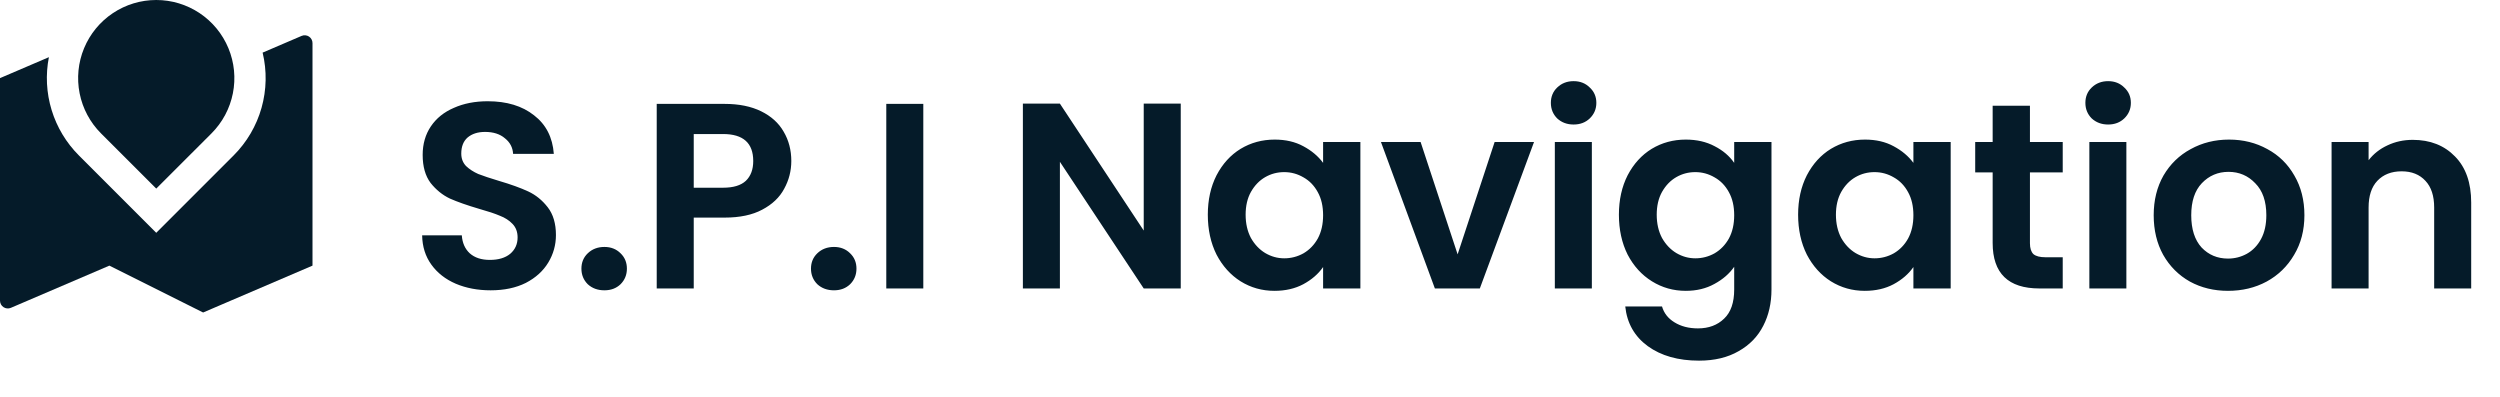
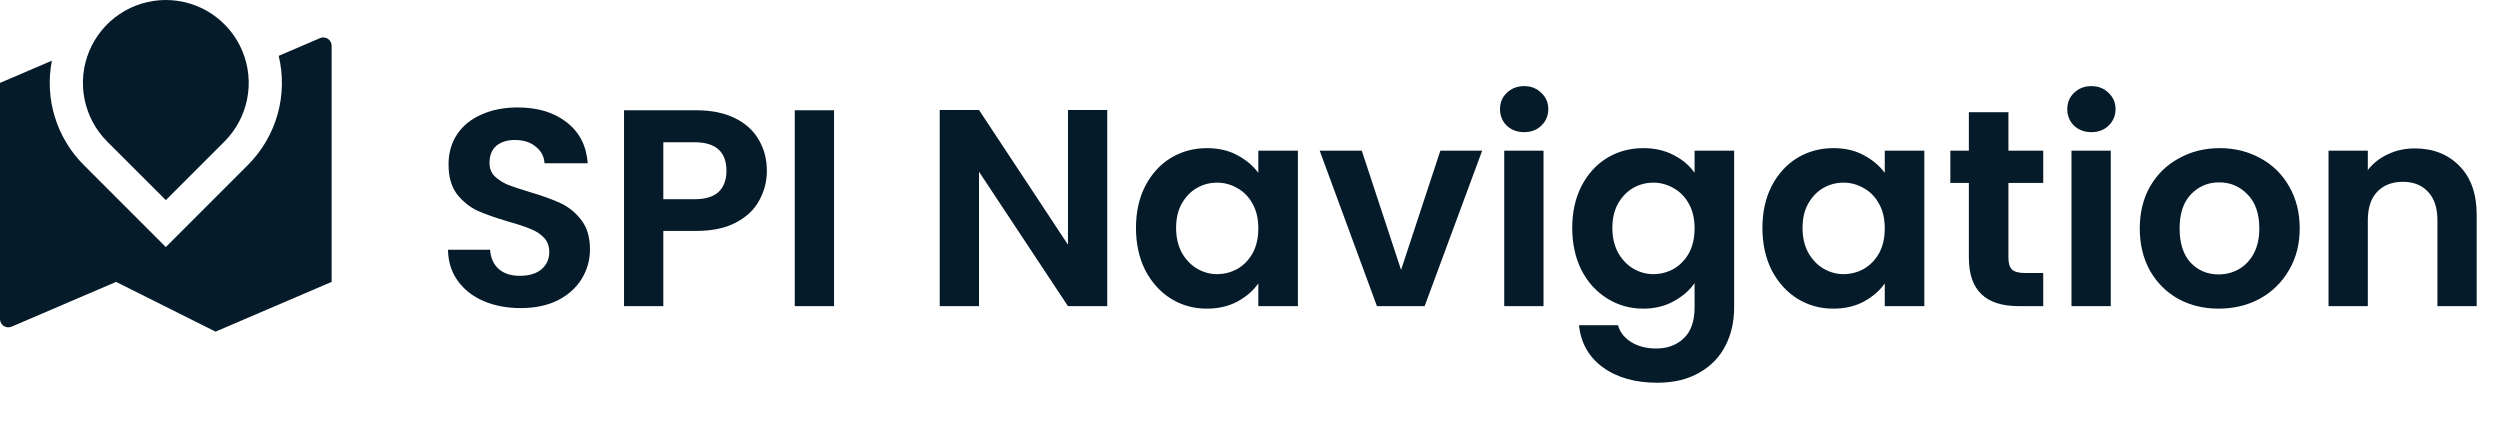
- <svg xmlns="http://www.w3.org/2000/svg" width="208" height="33" viewBox="0 0 208 33" fill="none">
-   <g filter="url(#filter0_b_3_147)">
-     <path d="M40.82 24.154C39.749 24.154 38.781 23.971 37.916 23.604C37.065 23.237 36.391 22.709 35.892 22.02C35.393 21.331 35.137 20.517 35.122 19.578H38.422C38.466 20.209 38.686 20.707 39.082 21.074C39.493 21.441 40.05 21.624 40.754 21.624C41.473 21.624 42.037 21.455 42.448 21.118C42.859 20.766 43.064 20.311 43.064 19.754C43.064 19.299 42.925 18.925 42.646 18.632C42.367 18.339 42.015 18.111 41.59 17.95C41.179 17.774 40.607 17.583 39.874 17.378C38.877 17.085 38.063 16.799 37.432 16.52C36.816 16.227 36.281 15.794 35.826 15.222C35.386 14.635 35.166 13.858 35.166 12.89C35.166 11.981 35.393 11.189 35.848 10.514C36.303 9.839 36.941 9.326 37.762 8.974C38.583 8.607 39.522 8.424 40.578 8.424C42.162 8.424 43.445 8.813 44.428 9.59C45.425 10.353 45.975 11.423 46.078 12.802H42.69C42.661 12.274 42.433 11.841 42.008 11.504C41.597 11.152 41.047 10.976 40.358 10.976C39.757 10.976 39.273 11.13 38.906 11.438C38.554 11.746 38.378 12.193 38.378 12.78C38.378 13.191 38.51 13.535 38.774 13.814C39.053 14.078 39.39 14.298 39.786 14.474C40.197 14.635 40.769 14.826 41.502 15.046C42.499 15.339 43.313 15.633 43.944 15.926C44.575 16.219 45.117 16.659 45.572 17.246C46.027 17.833 46.254 18.603 46.254 19.556C46.254 20.377 46.041 21.14 45.616 21.844C45.191 22.548 44.567 23.113 43.746 23.538C42.925 23.949 41.949 24.154 40.82 24.154ZM50.288 24.154C49.731 24.154 49.269 23.985 48.902 23.648C48.55 23.296 48.374 22.863 48.374 22.35C48.374 21.837 48.55 21.411 48.902 21.074C49.269 20.722 49.731 20.546 50.288 20.546C50.831 20.546 51.278 20.722 51.63 21.074C51.982 21.411 52.158 21.837 52.158 22.35C52.158 22.863 51.982 23.296 51.63 23.648C51.278 23.985 50.831 24.154 50.288 24.154ZM65.837 13.396C65.837 14.217 65.639 14.987 65.243 15.706C64.862 16.425 64.253 17.004 63.417 17.444C62.596 17.884 61.554 18.104 60.293 18.104H57.719V24H54.639V8.644H60.293C61.481 8.644 62.493 8.849 63.329 9.26C64.165 9.671 64.788 10.235 65.199 10.954C65.624 11.673 65.837 12.487 65.837 13.396ZM60.161 15.618C61.012 15.618 61.642 15.427 62.053 15.046C62.464 14.65 62.669 14.1 62.669 13.396C62.669 11.9 61.833 11.152 60.161 11.152H57.719V15.618H60.161ZM69.388 24.154C68.831 24.154 68.368 23.985 68.002 23.648C67.65 23.296 67.474 22.863 67.474 22.35C67.474 21.837 67.65 21.411 68.002 21.074C68.368 20.722 68.831 20.546 69.388 20.546C69.93 20.546 70.378 20.722 70.73 21.074C71.082 21.411 71.258 21.837 71.258 22.35C71.258 22.863 71.082 23.296 70.73 23.648C70.378 23.985 69.93 24.154 69.388 24.154ZM76.819 8.644V24H73.739V8.644H76.819ZM98.238 24H95.158L88.184 13.462V24H85.104V8.622H88.184L95.158 19.182V8.622H98.238V24ZM100.49 17.862C100.49 16.63 100.732 15.537 101.216 14.584C101.714 13.631 102.382 12.897 103.218 12.384C104.068 11.871 105.014 11.614 106.056 11.614C106.965 11.614 107.757 11.797 108.432 12.164C109.121 12.531 109.671 12.993 110.082 13.55V11.812H113.184V24H110.082V22.218C109.686 22.79 109.136 23.267 108.432 23.648C107.742 24.015 106.943 24.198 106.034 24.198C105.007 24.198 104.068 23.934 103.218 23.406C102.382 22.878 101.714 22.137 101.216 21.184C100.732 20.216 100.49 19.109 100.49 17.862ZM110.082 17.906C110.082 17.158 109.935 16.52 109.642 15.992C109.348 15.449 108.952 15.039 108.454 14.76C107.955 14.467 107.42 14.32 106.848 14.32C106.276 14.32 105.748 14.459 105.264 14.738C104.78 15.017 104.384 15.427 104.076 15.97C103.782 16.498 103.636 17.129 103.636 17.862C103.636 18.595 103.782 19.241 104.076 19.798C104.384 20.341 104.78 20.759 105.264 21.052C105.762 21.345 106.29 21.492 106.848 21.492C107.42 21.492 107.955 21.353 108.454 21.074C108.952 20.781 109.348 20.37 109.642 19.842C109.935 19.299 110.082 18.654 110.082 17.906ZM121.274 21.162L124.354 11.812H127.632L123.122 24H119.382L114.894 11.812H118.194L121.274 21.162ZM130.924 10.36C130.381 10.36 129.926 10.191 129.56 9.854C129.208 9.502 129.032 9.069 129.032 8.556C129.032 8.043 129.208 7.617 129.56 7.28C129.926 6.928 130.381 6.752 130.924 6.752C131.466 6.752 131.914 6.928 132.266 7.28C132.632 7.617 132.816 8.043 132.816 8.556C132.816 9.069 132.632 9.502 132.266 9.854C131.914 10.191 131.466 10.36 130.924 10.36ZM132.442 11.812V24H129.362V11.812H132.442ZM140.259 11.614C141.168 11.614 141.967 11.797 142.657 12.164C143.346 12.516 143.889 12.978 144.285 13.55V11.812H147.387V24.088C147.387 25.217 147.159 26.222 146.705 27.102C146.25 27.997 145.568 28.701 144.659 29.214C143.749 29.742 142.649 30.006 141.359 30.006C139.628 30.006 138.205 29.603 137.091 28.796C135.991 27.989 135.367 26.889 135.221 25.496H138.279C138.44 26.053 138.785 26.493 139.313 26.816C139.855 27.153 140.508 27.322 141.271 27.322C142.165 27.322 142.891 27.051 143.449 26.508C144.006 25.98 144.285 25.173 144.285 24.088V22.196C143.889 22.768 143.339 23.245 142.635 23.626C141.945 24.007 141.153 24.198 140.259 24.198C139.232 24.198 138.293 23.934 137.443 23.406C136.592 22.878 135.917 22.137 135.419 21.184C134.935 20.216 134.693 19.109 134.693 17.862C134.693 16.63 134.935 15.537 135.419 14.584C135.917 13.631 136.585 12.897 137.421 12.384C138.271 11.871 139.217 11.614 140.259 11.614ZM144.285 17.906C144.285 17.158 144.138 16.52 143.845 15.992C143.551 15.449 143.155 15.039 142.657 14.76C142.158 14.467 141.623 14.32 141.051 14.32C140.479 14.32 139.951 14.459 139.467 14.738C138.983 15.017 138.587 15.427 138.279 15.97C137.985 16.498 137.839 17.129 137.839 17.862C137.839 18.595 137.985 19.241 138.279 19.798C138.587 20.341 138.983 20.759 139.467 21.052C139.965 21.345 140.493 21.492 141.051 21.492C141.623 21.492 142.158 21.353 142.657 21.074C143.155 20.781 143.551 20.37 143.845 19.842C144.138 19.299 144.285 18.654 144.285 17.906ZM149.603 17.862C149.603 16.63 149.845 15.537 150.329 14.584C150.828 13.631 151.495 12.897 152.331 12.384C153.182 11.871 154.128 11.614 155.169 11.614C156.078 11.614 156.87 11.797 157.545 12.164C158.234 12.531 158.784 12.993 159.195 13.55V11.812H162.297V24H159.195V22.218C158.799 22.79 158.249 23.267 157.545 23.648C156.856 24.015 156.056 24.198 155.147 24.198C154.12 24.198 153.182 23.934 152.331 23.406C151.495 22.878 150.828 22.137 150.329 21.184C149.845 20.216 149.603 19.109 149.603 17.862ZM159.195 17.906C159.195 17.158 159.048 16.52 158.755 15.992C158.462 15.449 158.066 15.039 157.567 14.76C157.068 14.467 156.533 14.32 155.961 14.32C155.389 14.32 154.861 14.459 154.377 14.738C153.893 15.017 153.497 15.427 153.189 15.97C152.896 16.498 152.749 17.129 152.749 17.862C152.749 18.595 152.896 19.241 153.189 19.798C153.497 20.341 153.893 20.759 154.377 21.052C154.876 21.345 155.404 21.492 155.961 21.492C156.533 21.492 157.068 21.353 157.567 21.074C158.066 20.781 158.462 20.37 158.755 19.842C159.048 19.299 159.195 18.654 159.195 17.906ZM168.891 14.342V20.238C168.891 20.649 168.986 20.949 169.177 21.14C169.382 21.316 169.72 21.404 170.189 21.404H171.619V24H169.683C167.087 24 165.789 22.739 165.789 20.216V14.342H164.337V11.812H165.789V8.798H168.891V11.812H171.619V14.342H168.891ZM175.396 10.36C174.854 10.36 174.399 10.191 174.032 9.854C173.68 9.502 173.504 9.069 173.504 8.556C173.504 8.043 173.68 7.617 174.032 7.28C174.399 6.928 174.854 6.752 175.396 6.752C175.939 6.752 176.386 6.928 176.738 7.28C177.105 7.617 177.288 8.043 177.288 8.556C177.288 9.069 177.105 9.502 176.738 9.854C176.386 10.191 175.939 10.36 175.396 10.36ZM176.914 11.812V24H173.834V11.812H176.914ZM185.369 24.198C184.196 24.198 183.14 23.941 182.201 23.428C181.263 22.9 180.522 22.159 179.979 21.206C179.451 20.253 179.187 19.153 179.187 17.906C179.187 16.659 179.459 15.559 180.001 14.606C180.559 13.653 181.314 12.919 182.267 12.406C183.221 11.878 184.284 11.614 185.457 11.614C186.631 11.614 187.694 11.878 188.647 12.406C189.601 12.919 190.349 13.653 190.891 14.606C191.449 15.559 191.727 16.659 191.727 17.906C191.727 19.153 191.441 20.253 190.869 21.206C190.312 22.159 189.549 22.9 188.581 23.428C187.628 23.941 186.557 24.198 185.369 24.198ZM185.369 21.514C185.927 21.514 186.447 21.382 186.931 21.118C187.43 20.839 187.826 20.429 188.119 19.886C188.413 19.343 188.559 18.683 188.559 17.906C188.559 16.747 188.251 15.86 187.635 15.244C187.034 14.613 186.293 14.298 185.413 14.298C184.533 14.298 183.793 14.613 183.191 15.244C182.605 15.86 182.311 16.747 182.311 17.906C182.311 19.065 182.597 19.959 183.169 20.59C183.756 21.206 184.489 21.514 185.369 21.514ZM200.741 11.636C202.193 11.636 203.366 12.098 204.261 13.022C205.155 13.931 205.603 15.207 205.603 16.85V24H202.523V17.268C202.523 16.3 202.281 15.559 201.797 15.046C201.313 14.518 200.653 14.254 199.817 14.254C198.966 14.254 198.291 14.518 197.793 15.046C197.309 15.559 197.067 16.3 197.067 17.268V24H193.987V11.812H197.067V13.33C197.477 12.802 197.998 12.391 198.629 12.098C199.274 11.79 199.978 11.636 200.741 11.636Z" fill="#051B29" />
+ <svg xmlns="http://www.w3.org/2000/svg" width="196" height="33" viewBox="0 0 196 33" fill="none">
+   <g filter="url(#filter0_b_156_1621)">
+     <path d="M40.82 24.154C39.749 24.154 38.781 23.971 37.916 23.604C37.065 23.237 36.391 22.709 35.892 22.02C35.393 21.331 35.137 20.517 35.122 19.578H38.422C38.466 20.209 38.686 20.707 39.082 21.074C39.493 21.441 40.05 21.624 40.754 21.624C41.473 21.624 42.037 21.455 42.448 21.118C42.859 20.766 43.064 20.311 43.064 19.754C43.064 19.299 42.925 18.925 42.646 18.632C42.367 18.339 42.015 18.111 41.59 17.95C41.179 17.774 40.607 17.583 39.874 17.378C38.877 17.085 38.063 16.799 37.432 16.52C36.816 16.227 36.281 15.794 35.826 15.222C35.386 14.635 35.166 13.858 35.166 12.89C35.166 11.981 35.393 11.189 35.848 10.514C36.303 9.839 36.941 9.326 37.762 8.974C38.583 8.607 39.522 8.424 40.578 8.424C42.162 8.424 43.445 8.813 44.428 9.59C45.425 10.353 45.975 11.423 46.078 12.802H42.69C42.661 12.274 42.433 11.841 42.008 11.504C41.597 11.152 41.047 10.976 40.358 10.976C39.757 10.976 39.273 11.13 38.906 11.438C38.554 11.746 38.378 12.193 38.378 12.78C38.378 13.191 38.51 13.535 38.774 13.814C39.053 14.078 39.39 14.298 39.786 14.474C40.197 14.635 40.769 14.826 41.502 15.046C42.499 15.339 43.313 15.633 43.944 15.926C44.575 16.219 45.117 16.659 45.572 17.246C46.027 17.833 46.254 18.603 46.254 19.556C46.254 20.377 46.041 21.14 45.616 21.844C45.191 22.548 44.567 23.113 43.746 23.538C42.925 23.949 41.949 24.154 40.82 24.154ZM60.122 13.396C60.122 14.217 59.924 14.987 59.528 15.706C59.147 16.425 58.538 17.004 57.702 17.444C56.881 17.884 55.84 18.104 54.578 18.104H52.004V24H48.924V8.644H54.578C55.766 8.644 56.778 8.849 57.614 9.26C58.45 9.671 59.074 10.235 59.484 10.954C59.91 11.673 60.122 12.487 60.122 13.396ZM54.446 15.618C55.297 15.618 55.928 15.427 56.338 15.046C56.749 14.65 56.954 14.1 56.954 13.396C56.954 11.9 56.118 11.152 54.446 11.152H52.004V15.618H54.446ZM65.389 8.644V24H62.309V8.644H65.389ZM86.808 24H83.728L76.754 13.462V24H73.674V8.622H76.754L83.728 19.182V8.622H86.808V24ZM89.06 17.862C89.06 16.63 89.302 15.537 89.786 14.584C90.285 13.631 90.952 12.897 91.788 12.384C92.639 11.871 93.585 11.614 94.626 11.614C95.535 11.614 96.327 11.797 97.002 12.164C97.691 12.531 98.241 12.993 98.652 13.55V11.812H101.754V24H98.652V22.218C98.256 22.79 97.706 23.267 97.002 23.648C96.313 24.015 95.513 24.198 94.604 24.198C93.577 24.198 92.639 23.934 91.788 23.406C90.952 22.878 90.285 22.137 89.786 21.184C89.302 20.216 89.06 19.109 89.06 17.862ZM98.652 17.906C98.652 17.158 98.505 16.52 98.212 15.992C97.919 15.449 97.523 15.039 97.024 14.76C96.525 14.467 95.99 14.32 95.418 14.32C94.846 14.32 94.318 14.459 93.834 14.738C93.35 15.017 92.954 15.427 92.646 15.97C92.353 16.498 92.206 17.129 92.206 17.862C92.206 18.595 92.353 19.241 92.646 19.798C92.954 20.341 93.35 20.759 93.834 21.052C94.333 21.345 94.861 21.492 95.418 21.492C95.99 21.492 96.525 21.353 97.024 21.074C97.523 20.781 97.919 20.37 98.212 19.842C98.505 19.299 98.652 18.654 98.652 17.906ZM109.844 21.162L112.924 11.812H116.202L111.692 24H107.952L103.464 11.812H106.764L109.844 21.162ZM119.494 10.36C118.951 10.36 118.497 10.191 118.13 9.854C117.778 9.502 117.602 9.069 117.602 8.556C117.602 8.043 117.778 7.617 118.13 7.28C118.497 6.928 118.951 6.752 119.494 6.752C120.037 6.752 120.484 6.928 120.836 7.28C121.203 7.617 121.386 8.043 121.386 8.556C121.386 9.069 121.203 9.502 120.836 9.854C120.484 10.191 120.037 10.36 119.494 10.36ZM121.012 11.812V24H117.932V11.812H121.012ZM128.829 11.614C129.738 11.614 130.538 11.797 131.227 12.164C131.916 12.516 132.459 12.978 132.855 13.55V11.812H135.957V24.088C135.957 25.217 135.73 26.222 135.275 27.102C134.82 27.997 134.138 28.701 133.229 29.214C132.32 29.742 131.22 30.006 129.929 30.006C128.198 30.006 126.776 29.603 125.661 28.796C124.561 27.989 123.938 26.889 123.791 25.496H126.849C127.01 26.053 127.355 26.493 127.883 26.816C128.426 27.153 129.078 27.322 129.841 27.322C130.736 27.322 131.462 27.051 132.019 26.508C132.576 25.98 132.855 25.173 132.855 24.088V22.196C132.459 22.768 131.909 23.245 131.205 23.626C130.516 24.007 129.724 24.198 128.829 24.198C127.802 24.198 126.864 23.934 126.013 23.406C125.162 22.878 124.488 22.137 123.989 21.184C123.505 20.216 123.263 19.109 123.263 17.862C123.263 16.63 123.505 15.537 123.989 14.584C124.488 13.631 125.155 12.897 125.991 12.384C126.842 11.871 127.788 11.614 128.829 11.614ZM132.855 17.906C132.855 17.158 132.708 16.52 132.415 15.992C132.122 15.449 131.726 15.039 131.227 14.76C130.728 14.467 130.193 14.32 129.621 14.32C129.049 14.32 128.521 14.459 128.037 14.738C127.553 15.017 127.157 15.427 126.849 15.97C126.556 16.498 126.409 17.129 126.409 17.862C126.409 18.595 126.556 19.241 126.849 19.798C127.157 20.341 127.553 20.759 128.037 21.052C128.536 21.345 129.064 21.492 129.621 21.492C130.193 21.492 130.728 21.353 131.227 21.074C131.726 20.781 132.122 20.37 132.415 19.842C132.708 19.299 132.855 18.654 132.855 17.906ZM138.173 17.862C138.173 16.63 138.415 15.537 138.899 14.584C139.398 13.631 140.065 12.897 140.901 12.384C141.752 11.871 142.698 11.614 143.739 11.614C144.649 11.614 145.441 11.797 146.115 12.164C146.805 12.531 147.355 12.993 147.765 13.55V11.812H150.867V24H147.765V22.218C147.369 22.79 146.819 23.267 146.115 23.648C145.426 24.015 144.627 24.198 143.717 24.198C142.691 24.198 141.752 23.934 140.901 23.406C140.065 22.878 139.398 22.137 138.899 21.184C138.415 20.216 138.173 19.109 138.173 17.862ZM147.765 17.906C147.765 17.158 147.619 16.52 147.325 15.992C147.032 15.449 146.636 15.039 146.137 14.76C145.639 14.467 145.103 14.32 144.531 14.32C143.959 14.32 143.431 14.459 142.947 14.738C142.463 15.017 142.067 15.427 141.759 15.97C141.466 16.498 141.319 17.129 141.319 17.862C141.319 18.595 141.466 19.241 141.759 19.798C142.067 20.341 142.463 20.759 142.947 21.052C143.446 21.345 143.974 21.492 144.531 21.492C145.103 21.492 145.639 21.353 146.137 21.074C146.636 20.781 147.032 20.37 147.325 19.842C147.619 19.299 147.765 18.654 147.765 17.906ZM157.461 14.342V20.238C157.461 20.649 157.557 20.949 157.747 21.14C157.953 21.316 158.29 21.404 158.759 21.404H160.189V24H158.253C155.657 24 154.359 22.739 154.359 20.216V14.342H152.907V11.812H154.359V8.798H157.461V11.812H160.189V14.342H157.461ZM163.967 10.36C163.424 10.36 162.969 10.191 162.603 9.854C162.251 9.502 162.075 9.069 162.075 8.556C162.075 8.043 162.251 7.617 162.603 7.28C162.969 6.928 163.424 6.752 163.967 6.752C164.509 6.752 164.957 6.928 165.309 7.28C165.675 7.617 165.859 8.043 165.859 8.556C165.859 9.069 165.675 9.502 165.309 9.854C164.957 10.191 164.509 10.36 163.967 10.36ZM165.485 11.812V24H162.405V11.812H165.485ZM173.94 24.198C172.766 24.198 171.71 23.941 170.772 23.428C169.833 22.9 169.092 22.159 168.55 21.206C168.022 20.253 167.758 19.153 167.758 17.906C167.758 16.659 168.029 15.559 168.572 14.606C169.129 13.653 169.884 12.919 170.838 12.406C171.791 11.878 172.854 11.614 174.028 11.614C175.201 11.614 176.264 11.878 177.218 12.406C178.171 12.919 178.919 13.653 179.462 14.606C180.019 15.559 180.298 16.659 180.298 17.906C180.298 19.153 180.012 20.253 179.44 21.206C178.882 22.159 178.12 22.9 177.152 23.428C176.198 23.941 175.128 24.198 173.94 24.198ZM173.94 21.514C174.497 21.514 175.018 21.382 175.502 21.118C176 20.839 176.396 20.429 176.69 19.886C176.983 19.343 177.13 18.683 177.13 17.906C177.13 16.747 176.822 15.86 176.206 15.244C175.604 14.613 174.864 14.298 173.984 14.298C173.104 14.298 172.363 14.613 171.762 15.244C171.175 15.86 170.882 16.747 170.882 17.906C170.882 19.065 171.168 19.959 171.74 20.59C172.326 21.206 173.06 21.514 173.94 21.514ZM189.311 11.636C190.763 11.636 191.936 12.098 192.831 13.022C193.726 13.931 194.173 15.207 194.173 16.85V24H191.093V17.268C191.093 16.3 190.851 15.559 190.367 15.046C189.883 14.518 189.223 14.254 188.387 14.254C187.536 14.254 186.862 14.518 186.363 15.046C185.879 15.559 185.637 16.3 185.637 17.268V24H182.557V11.812H185.637V13.33C186.048 12.802 186.568 12.391 187.199 12.098C187.844 11.79 188.548 11.636 189.311 11.636Z" fill="#051B29" />
    <path d="M19.435 12.935C20.536 11.835 21.337 10.47 21.76 8.972C22.183 7.474 22.214 5.892 21.85 4.378L25.094 2.987C25.193 2.945 25.301 2.928 25.408 2.937C25.515 2.947 25.618 2.983 25.708 3.042C25.798 3.102 25.872 3.182 25.922 3.277C25.974 3.372 26 3.478 26 3.585V22.1L16.9 26L9.1 22.1L0.906 25.611C0.807 25.654 0.699 25.671 0.592 25.661C0.485 25.652 0.382 25.616 0.292 25.556C0.202 25.497 0.128 25.416 0.077 25.322C0.027 25.227 -9.54932e-05 25.121 2.57335e-07 25.013V6.5L4.068 4.757C3.781 6.22 3.86 7.731 4.295 9.157C4.731 10.583 5.51 11.88 6.565 12.934L13 19.37L19.435 12.935ZM17.597 11.097L13 15.691L8.403 11.096C7.494 10.187 6.875 9.028 6.625 7.767C6.374 6.507 6.503 5.2 6.995 4.012C7.487 2.825 8.32 1.809 9.389 1.095C10.458 0.381 11.714 0 13 0C14.286 0 15.542 0.381 16.611 1.095C17.68 1.809 18.513 2.825 19.005 4.012C19.497 5.2 19.626 6.507 19.375 7.767C19.125 9.028 18.506 10.187 17.597 11.096V11.097Z" fill="#051B29" />
  </g>
  <defs>
-     <filter id="filter0_b_3_147" x="-5" y="-5" width="215.603" height="40.006" filterUnits="userSpaceOnUse" color-interpolation-filters="sRGB">
+     <filter id="filter0_b_156_1621" x="-5" y="-5" width="204.173" height="40.006" filterUnits="userSpaceOnUse" color-interpolation-filters="sRGB">
      <feFlood flood-opacity="0" result="BackgroundImageFix" />
      <feGaussianBlur in="BackgroundImageFix" stdDeviation="2.5" />
-       <feComposite in2="SourceAlpha" operator="in" result="effect1_backgroundBlur_3_147" />
-       <feBlend mode="normal" in="SourceGraphic" in2="effect1_backgroundBlur_3_147" result="shape" />
+       <feComposite in2="SourceAlpha" operator="in" result="effect1_backgroundBlur_156_1621" />
+       <feBlend mode="normal" in="SourceGraphic" in2="effect1_backgroundBlur_156_1621" result="shape" />
    </filter>
  </defs>
</svg>
